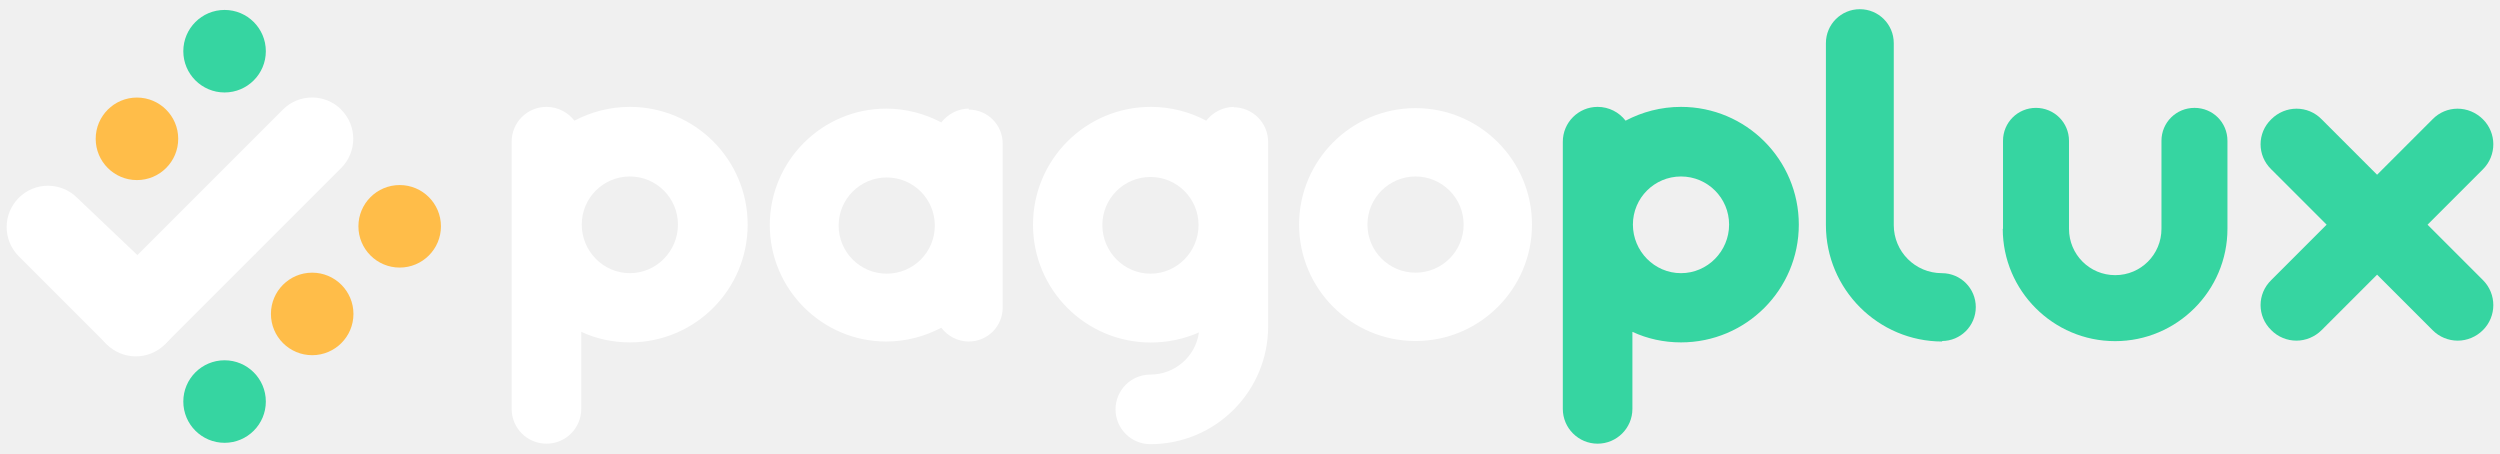
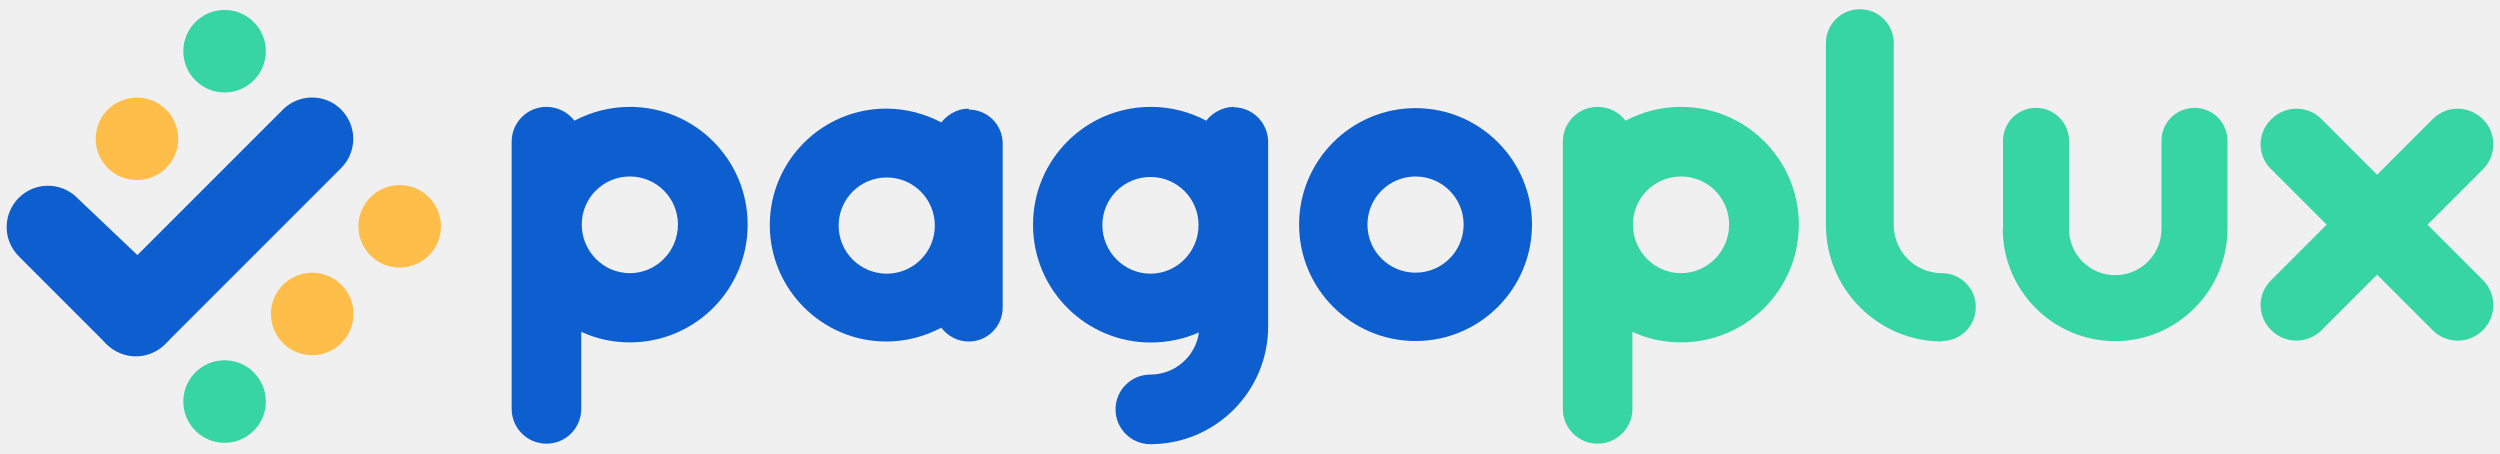
<svg xmlns="http://www.w3.org/2000/svg" id="uuid-83400959-7bc3-4a72-9965-e73e87745bce" width="201.16" height="36.48" viewBox="0 0 201.16 36.48">
-   <path d="m13.4,22.68c-.16-.16-.33-.29-.51-.41l-6.68-6.35c-1.3-1.3-3.4-1.3-4.7,0-1.3,1.3-1.3,3.4,0,4.7l7.05,7.05h.01c.5.46,1.12.74,1.75.83,1.08.21,2.24-.1,3.08-.94,1.35-1.35,1.35-3.53,0-4.87Z" fill="#fff" />
+   <path d="m13.4,22.68c-.16-.16-.33-.29-.51-.41l-6.68-6.35c-1.3-1.3-3.4-1.3-4.7,0-1.3,1.3-1.3,3.4,0,4.7l7.05,7.05h.01c.5.46,1.12.74,1.75.83,1.08.21,2.24-.1,3.08-.94,1.35-1.35,1.35-3.53,0-4.87Z" fill="#0D5ECF" />
  <g>
-     <path d="m60.16,18.07c0,5.24-4.24,9.48-9.48,9.48-1.4,0-2.73-.3-3.91-.85v6.2c0,1.55-1.25,2.8-2.8,2.8s-2.8-1.25-2.8-2.8V11.4c0-1.55,1.25-2.8,2.8-2.8.92,0,1.73.44,2.25,1.11,1.33-.7,2.84-1.11,4.46-1.11,5.24,0,9.48,4.24,9.48,9.48Zm-5.61,0c0-2.14-1.73-3.87-3.87-3.87s-3.87,1.73-3.87,3.87,1.73,3.91,3.87,3.91,3.87-1.77,3.87-3.91Z" fill="#fff" />
-     <path d="m77.95,8.82c1.51,0,2.73,1.22,2.73,2.73v13.2c0,1.51-1.22,2.73-2.73,2.73-.89,0-1.7-.44-2.21-1.11-1.33.7-2.84,1.11-4.43,1.11-5.16,0-9.37-4.21-9.37-9.37s4.2-9.37,9.37-9.37c1.59,0,3.1.41,4.43,1.11.52-.66,1.33-1.11,2.21-1.11v.07Zm-2.73,9.33c0-2.14-1.73-3.87-3.87-3.87s-3.87,1.73-3.87,3.87,1.73,3.87,3.87,3.87,3.87-1.73,3.87-3.87Z" fill="#fff" />
-     <path d="m99.24,8.63c1.55,0,2.8,1.25,2.8,2.8v14.83c0,5.24-4.24,9.48-9.48,9.48-1.55,0-2.8-1.26-2.8-2.8s1.25-2.8,2.8-2.8c1.99,0,3.65-1.47,3.91-3.39-1.18.52-2.51.81-3.87.81-5.24,0-9.48-4.24-9.48-9.48s4.24-9.48,9.48-9.48c1.62,0,3.14.41,4.46,1.11.52-.66,1.33-1.11,2.25-1.11l-.07.04Zm-2.8,9.48c0-2.14-1.73-3.87-3.87-3.87s-3.87,1.73-3.87,3.87,1.73,3.91,3.87,3.91,3.87-1.77,3.87-3.91Z" fill="#fff" />
-     <path d="m104.53,18.07c0-5.16,4.2-9.37,9.37-9.37s9.37,4.2,9.37,9.37-4.2,9.37-9.37,9.37-9.37-4.2-9.37-9.37Zm5.5,0c0,2.14,1.73,3.87,3.87,3.87s3.87-1.73,3.87-3.87-1.74-3.87-3.87-3.87-3.87,1.73-3.87,3.87Z" fill="#fff" />
+     <path d="m60.16,18.07c0,5.24-4.24,9.48-9.48,9.48-1.4,0-2.73-.3-3.91-.85v6.2c0,1.55-1.25,2.8-2.8,2.8s-2.8-1.25-2.8-2.8V11.4c0-1.55,1.25-2.8,2.8-2.8.92,0,1.73.44,2.25,1.11,1.33-.7,2.84-1.11,4.46-1.11,5.24,0,9.48,4.24,9.48,9.48Zm-5.61,0c0-2.14-1.73-3.87-3.87-3.87s-3.87,1.73-3.87,3.87,1.73,3.91,3.87,3.91,3.87-1.77,3.87-3.91Z" fill="#0D5ECF" />
+     <path d="m77.95,8.82c1.51,0,2.73,1.22,2.73,2.73v13.2c0,1.51-1.22,2.73-2.73,2.73-.89,0-1.7-.44-2.21-1.11-1.33.7-2.84,1.11-4.43,1.11-5.16,0-9.37-4.21-9.37-9.37s4.2-9.37,9.37-9.37c1.59,0,3.1.41,4.43,1.11.52-.66,1.33-1.11,2.21-1.11v.07Zm-2.73,9.33c0-2.14-1.73-3.87-3.87-3.87s-3.87,1.73-3.87,3.87,1.73,3.87,3.87,3.87,3.87-1.73,3.87-3.87Z" fill="#0D5ECF" />
+     <path d="m99.24,8.63c1.55,0,2.8,1.25,2.8,2.8v14.83c0,5.24-4.24,9.48-9.48,9.48-1.55,0-2.8-1.26-2.8-2.8s1.25-2.8,2.8-2.8c1.99,0,3.65-1.47,3.91-3.39-1.18.52-2.51.81-3.87.81-5.24,0-9.48-4.24-9.48-9.48s4.24-9.48,9.48-9.48c1.62,0,3.14.41,4.46,1.11.52-.66,1.33-1.11,2.25-1.11l-.07.04Zm-2.8,9.48c0-2.14-1.73-3.87-3.87-3.87s-3.87,1.73-3.87,3.87,1.73,3.91,3.87,3.91,3.87-1.77,3.87-3.91Z" fill="#0D5ECF" />
+     <path d="m104.53,18.07c0-5.16,4.2-9.37,9.37-9.37s9.37,4.2,9.37,9.37-4.2,9.37-9.37,9.37-9.37-4.2-9.37-9.37Zm5.5,0c0,2.14,1.73,3.87,3.87,3.87s3.87-1.73,3.87-3.87-1.74-3.87-3.87-3.87-3.87,1.73-3.87,3.87Z" fill="#0D5ECF" />
    <path d="m144.74,18.07c0,5.24-4.24,9.48-9.48,9.48-1.4,0-2.73-.3-3.91-.85v6.2c0,1.55-1.26,2.8-2.8,2.8s-2.8-1.25-2.8-2.8V11.4c0-1.55,1.26-2.8,2.8-2.8.92,0,1.74.44,2.25,1.11,1.33-.7,2.84-1.11,4.46-1.11,5.24,0,9.48,4.24,9.48,9.48Zm-5.61,0c0-2.14-1.73-3.87-3.87-3.87s-3.87,1.73-3.87,3.87,1.73,3.91,3.87,3.91,3.87-1.77,3.87-3.91Z" fill="#36d5a1" />
    <path d="m156.29,27.48c-5.17,0-9.37-4.21-9.37-9.37V3.47c0-1.51,1.22-2.73,2.73-2.73s2.73,1.22,2.73,2.73v14.64c0,2.14,1.73,3.87,3.87,3.87,1.51,0,2.73,1.22,2.73,2.73s-1.22,2.73-2.73,2.73l.04.04Z" fill="#36d5a1" />
    <path d="m161.17,18.41v-7.08c0-1.47,1.18-2.65,2.65-2.65s2.66,1.18,2.66,2.65v7.08c0,2.07,1.66,3.73,3.72,3.73s3.72-1.66,3.72-3.73v-7.08c0-1.47,1.18-2.65,2.66-2.65s2.65,1.18,2.65,2.65v7.08c0,4.98-4.06,9.04-9.04,9.04s-9.04-4.06-9.04-9.04Z" fill="#36d5a1" />
    <path d="m199.79,22.54c1.11,1.11,1.11,2.91,0,4.02-.55.55-1.29.85-2.03.85s-1.48-.29-2.03-.85l-4.46-4.46-4.46,4.46c-.55.55-1.29.85-2.03.85s-1.48-.29-2.03-.85c-1.14-1.11-1.14-2.91,0-4.02l4.46-4.46-4.46-4.46c-1.14-1.11-1.14-2.91,0-4.02,1.14-1.14,2.95-1.14,4.06,0l4.46,4.46,4.46-4.46c1.11-1.14,2.91-1.14,4.06,0,1.11,1.11,1.11,2.91,0,4.02l-4.46,4.46,4.46,4.46Z" fill="#36d5a1" />
  </g>
  <circle cx="32.16" cy="18.21" r="3.32" fill="#ffbd49" />
  <circle cx="11.02" cy="11.17" r="3.32" fill="#ffbd49" />
-   <path d="m27.46,8.82c-1.3-1.3-3.4-1.3-4.7,0l-14.09,14.09h0s-.06.06-.09.09c-1.3,1.3-1.3,3.4,0,4.7,1.3,1.3,3.4,1.3,4.7,0,.03-.03.05-.06.08-.09h0s7.14-7.14,7.14-7.14c.02-.02.05-.03.07-.05s.03-.04.05-.07l6.83-6.83c1.3-1.3,1.3-3.4,0-4.7Z" fill="#fff" />
+   <path d="m27.46,8.82c-1.3-1.3-3.4-1.3-4.7,0l-14.09,14.09h0s-.06.06-.09.09c-1.3,1.3-1.3,3.4,0,4.7,1.3,1.3,3.4,1.3,4.7,0,.03-.03.05-.06.08-.09h0s7.14-7.14,7.14-7.14c.02-.02.05-.03.07-.05s.03-.04.05-.07l6.83-6.83c1.3-1.3,1.3-3.4,0-4.7Z" fill="#0D5ECF" />
  <circle cx="25.12" cy="25.26" r="3.32" fill="#ffbd49" />
  <g>
    <circle cx="18.07" cy="4.12" r="3.32" fill="#36d5a1" />
    <circle cx="18.07" cy="32.31" r="3.32" fill="#36d5a1" />
  </g>
</svg>
